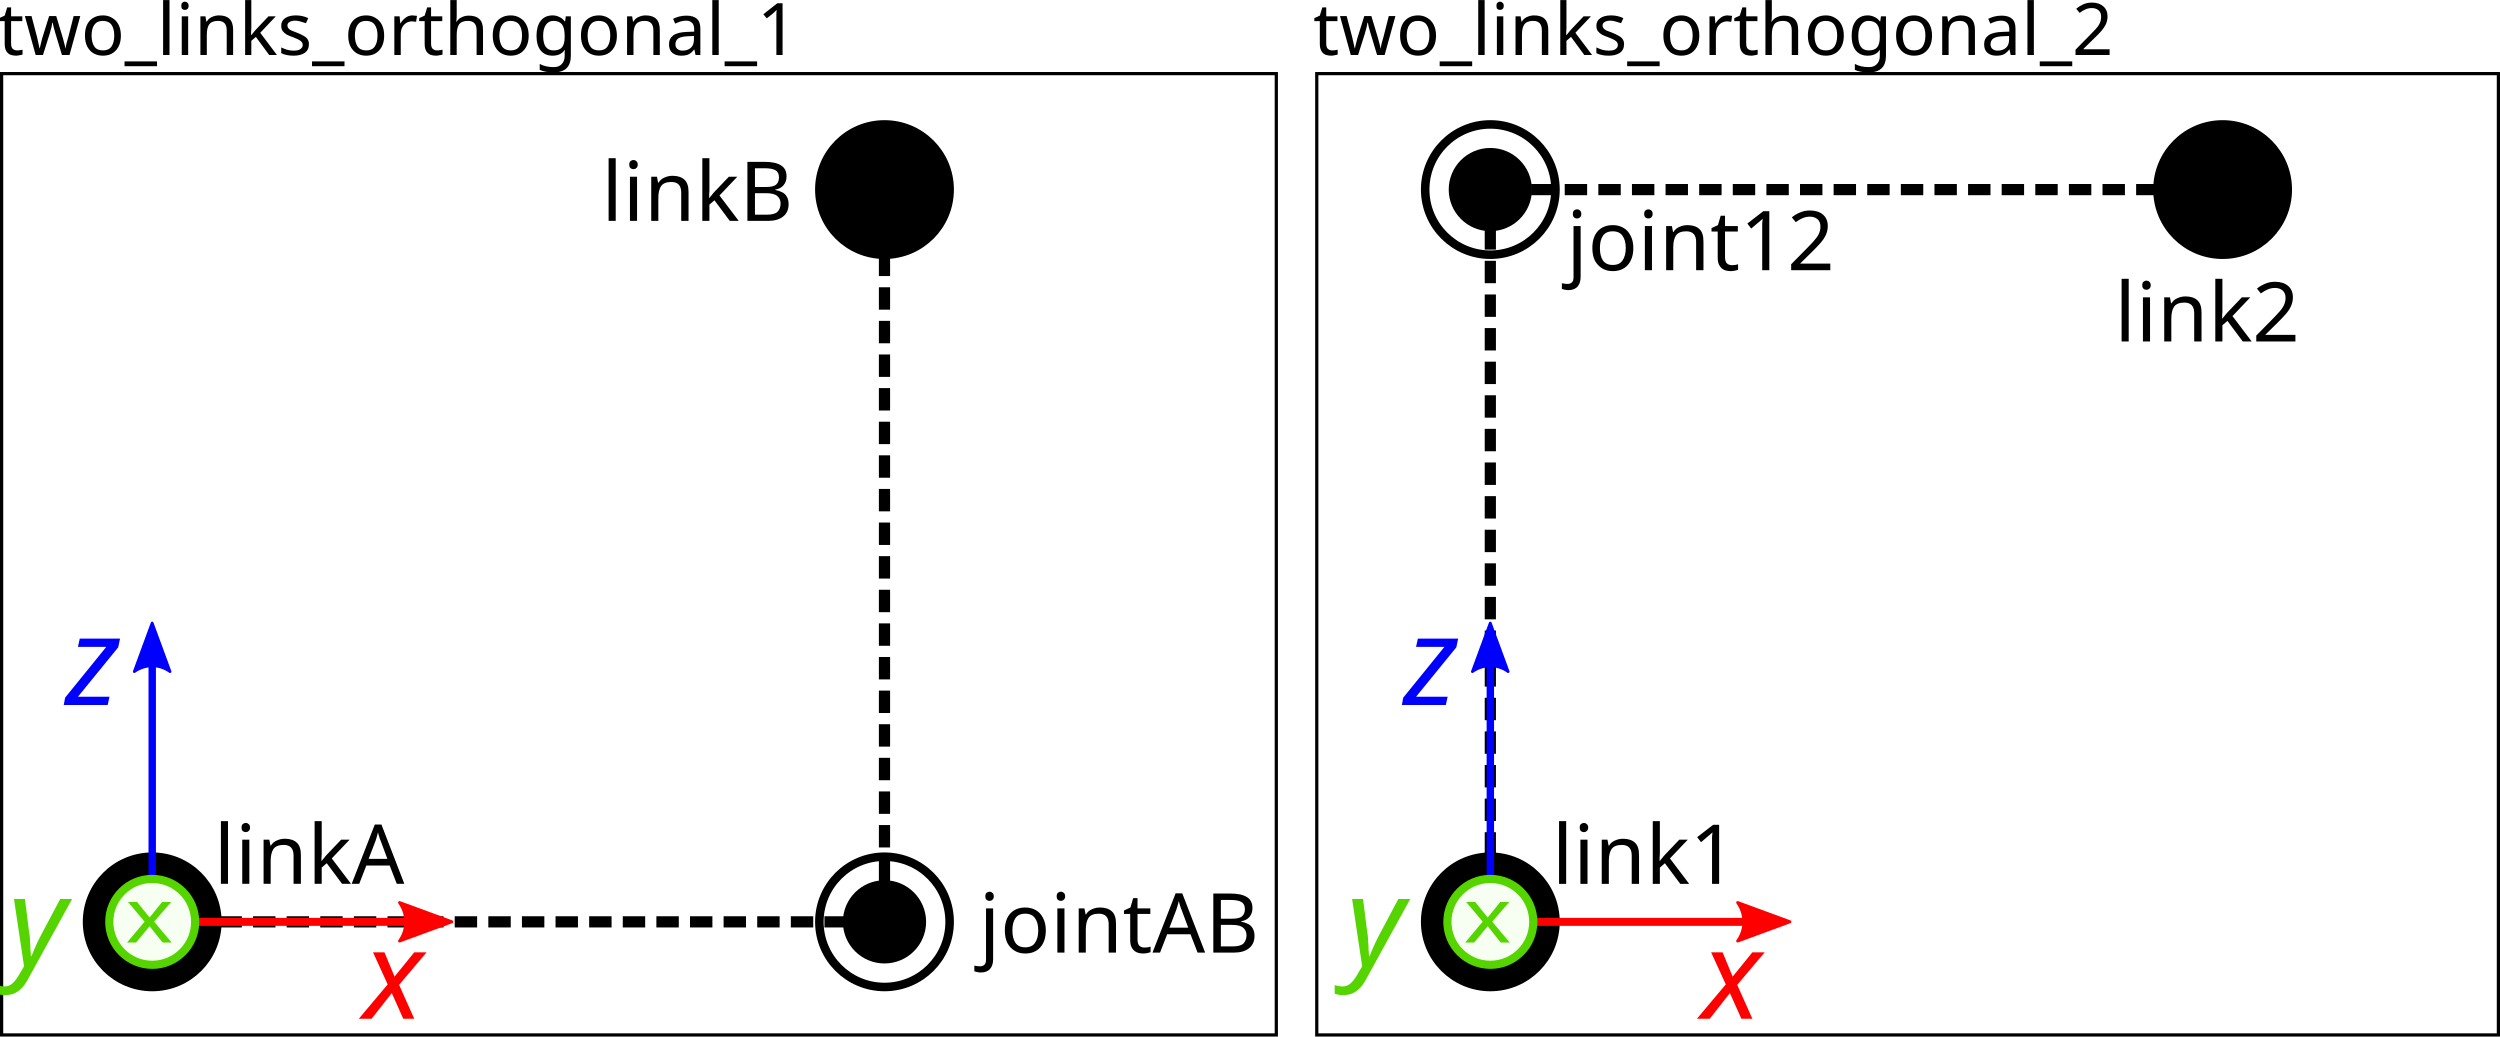
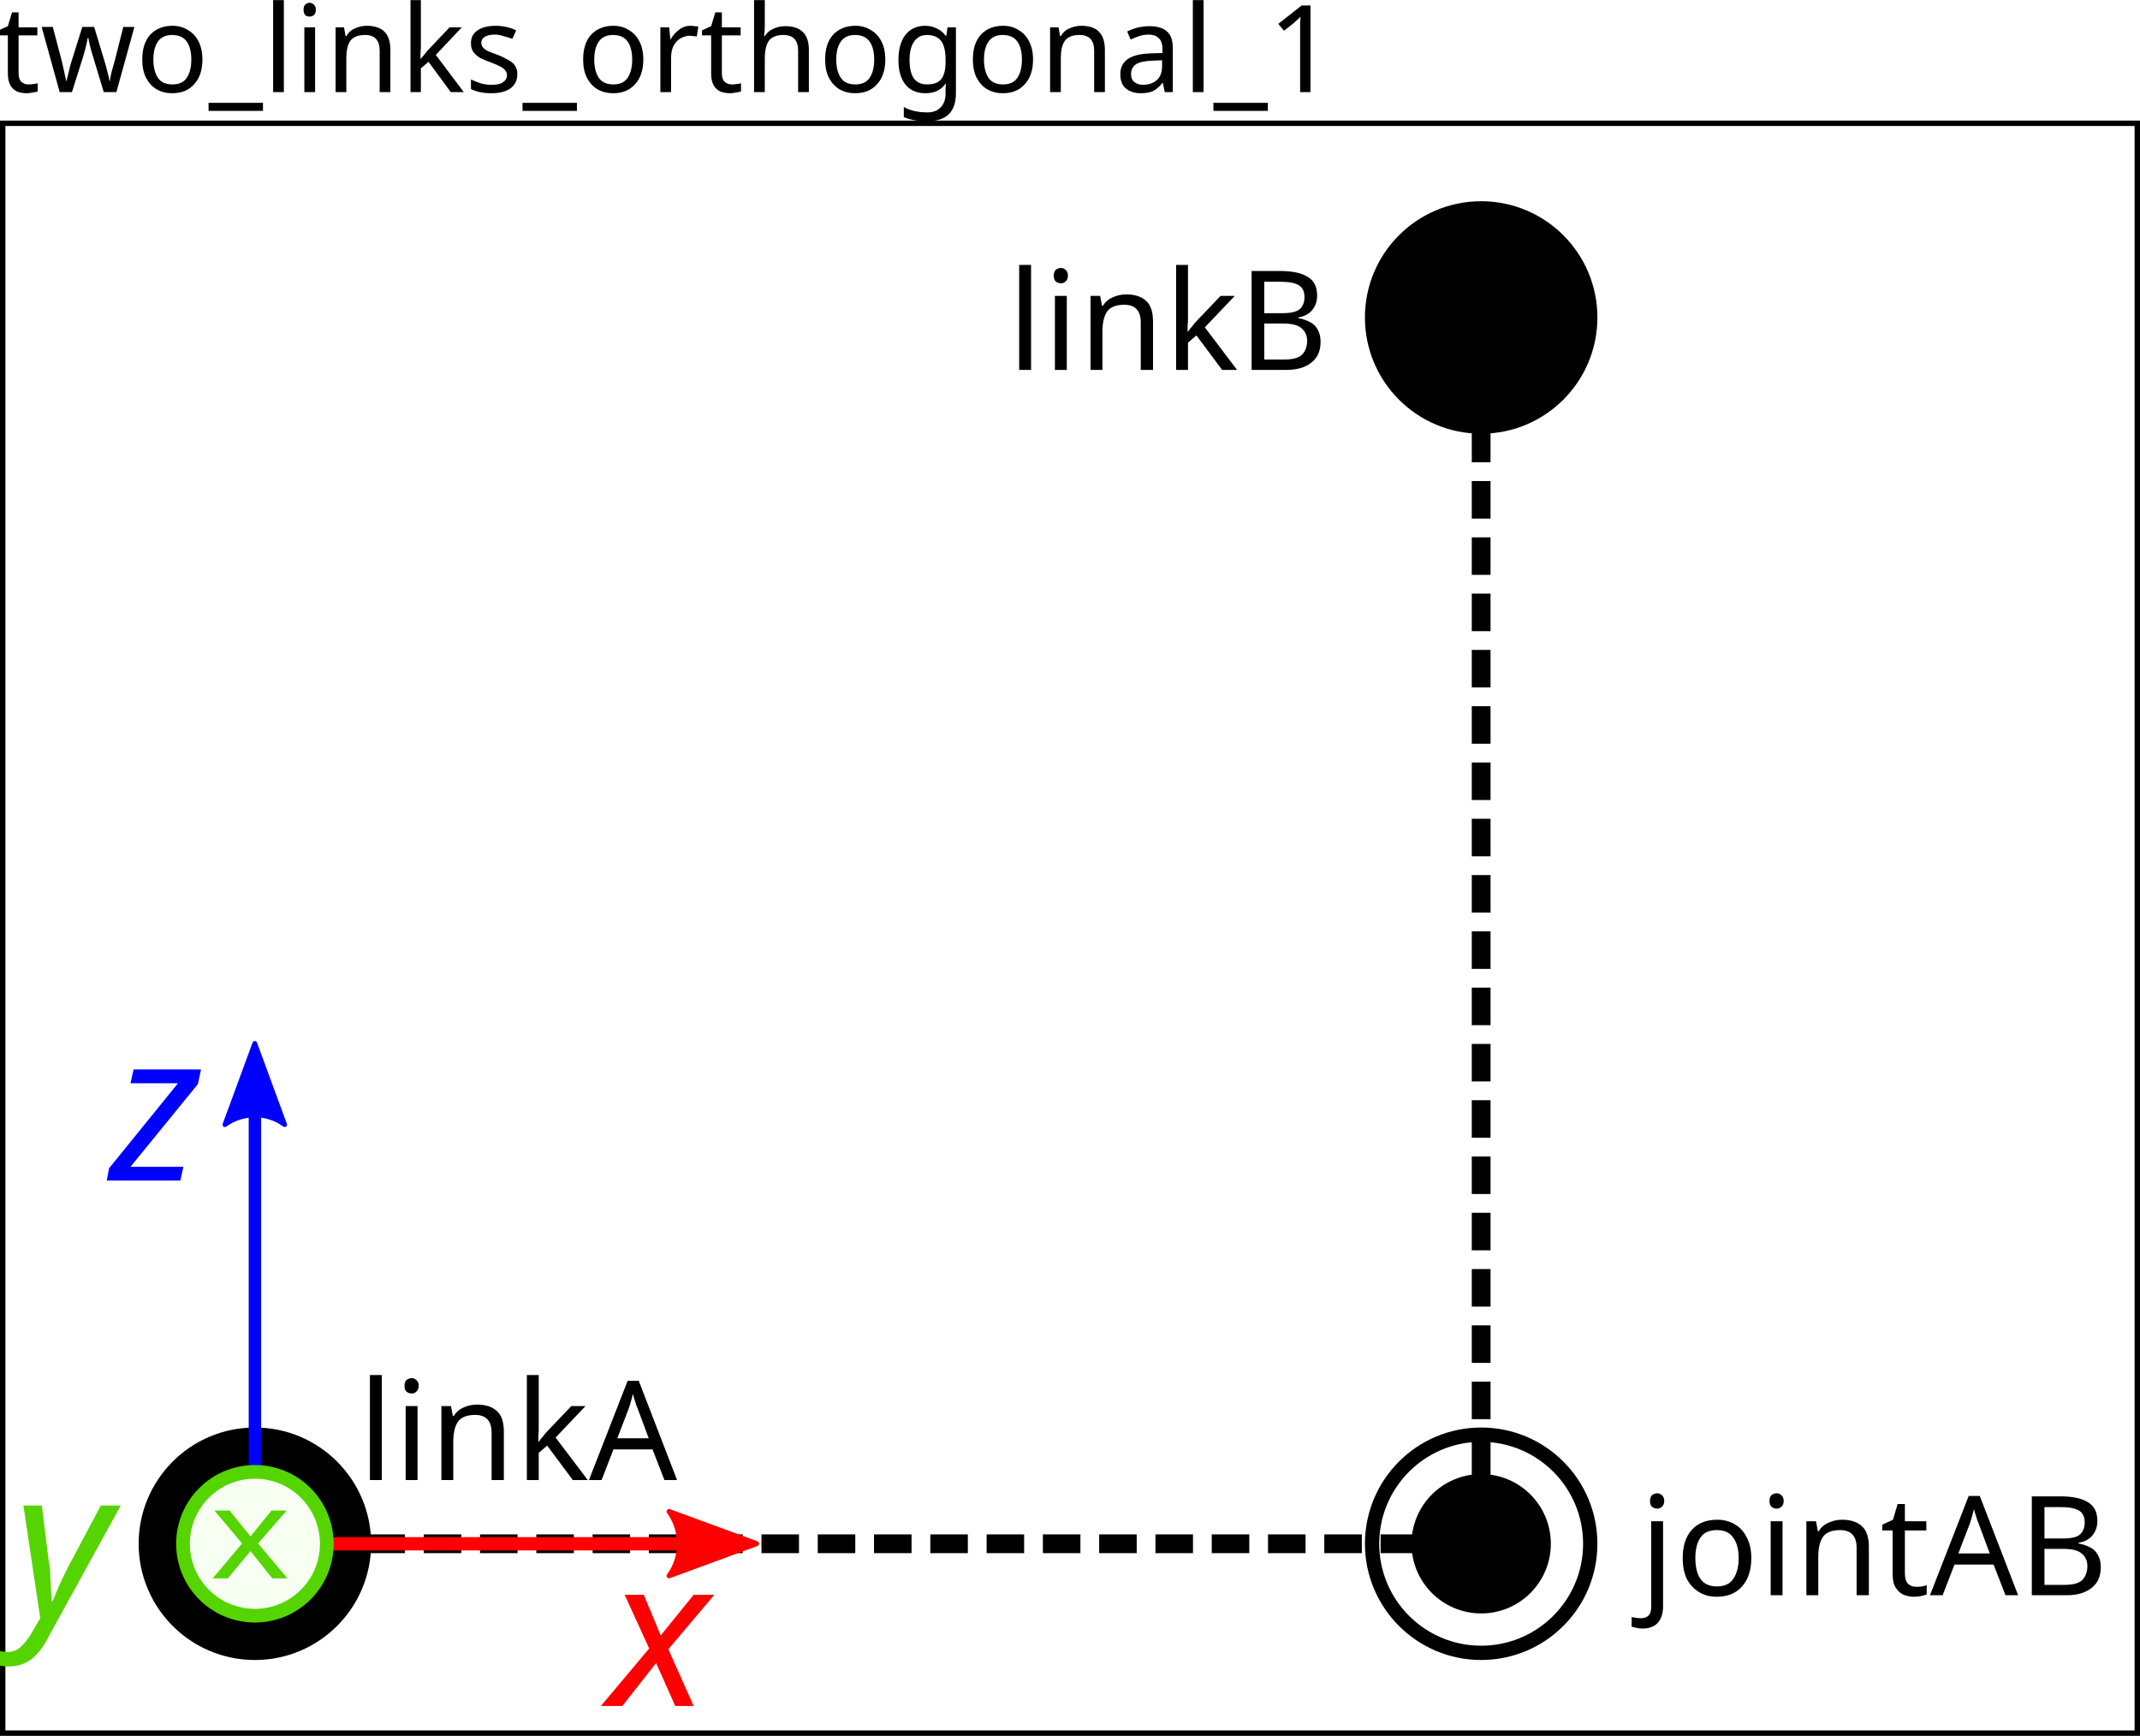
- <svg xmlns="http://www.w3.org/2000/svg" width="170.699mm" height="70.777mm" viewBox="0 0 170.699 70.777" version="1.1" id="svg8">
+ <svg xmlns="http://www.w3.org/2000/svg" width="87.256mm" height="70.777mm" viewBox="0 0 87.256 70.777" version="1.1" id="svg8">
  <defs id="defs2">
    <marker style="overflow:visible" id="marker9595" refX="0" refY="0" orient="auto">
      <path transform="scale(-0.6)" d="M 8.719,4.034 -2.207,0.016 8.719,-4.002 c -1.745,2.372 -1.735,5.617 -6e-7,8.035 z" style="fill:#55d400;fill-opacity:1;fill-rule:evenodd;stroke:#55d400;stroke-width:0.625;stroke-linejoin:round;stroke-opacity:1" id="path9593" />
    </marker>
    <marker orient="auto" refY="0" refX="0" id="Arrow2Send" style="overflow:visible">
      <path id="path2714" style="fill:#55d400;fill-opacity:1;fill-rule:evenodd;stroke:#55d400;stroke-width:0.625;stroke-linejoin:round;stroke-opacity:1" d="M 8.719,4.034 -2.207,0.016 8.719,-4.002 c -1.745,2.372 -1.735,5.617 -6e-7,8.035 z" transform="matrix(-0.3,0,0,-0.3,0.69,0)" />
    </marker>
    <marker orient="auto" refY="0" refX="0" id="Arrow1Mend" style="overflow:visible">
      <path id="path2690" d="M 0,0 5,-5 -12.5,0 5,5 Z" style="fill:#55d400;fill-opacity:1;fill-rule:evenodd;stroke:#55d400;stroke-width:1pt;stroke-opacity:1" transform="matrix(-0.4,0,0,-0.4,-4,0)" />
    </marker>
    <marker orient="auto" refY="0" refX="0" id="marker9045" style="overflow:visible">
      <path id="path9043" d="M 0,0 5,-5 -12.5,0 5,5 Z" style="fill:#55d400;fill-opacity:1;fill-rule:evenodd;stroke:#55d400;stroke-width:1pt;stroke-opacity:1" transform="matrix(-0.2,0,0,-0.2,-1.2,0)" />
    </marker>
    <marker orient="auto" refY="0" refX="0" id="marker8987" style="overflow:visible">
      <path id="path8985" d="M 0,0 5,-5 -12.5,0 5,5 Z" style="fill:#55d400;fill-opacity:1;fill-rule:evenodd;stroke:#55d400;stroke-width:1pt;stroke-opacity:1" transform="matrix(-0.2,0,0,-0.2,-1.2,0)" />
    </marker>
    <marker orient="auto" refY="0" refX="0" id="marker6759" style="overflow:visible">
      <path id="path6757" style="fill:#0000ff;fill-opacity:1;fill-rule:evenodd;stroke:#0000ff;stroke-width:0.625;stroke-linejoin:round;stroke-opacity:1" d="M 8.719,4.034 -2.207,0.016 8.719,-4.002 c -1.745,2.372 -1.735,5.617 -6e-7,8.035 z" transform="scale(-0.6)" />
    </marker>
    <marker orient="auto" refY="0" refX="0" id="marker6375" style="overflow:visible">
      <path id="path6373" style="fill:#ff0000;fill-opacity:1;fill-rule:evenodd;stroke:#ff0000;stroke-width:0.625;stroke-linejoin:round;stroke-opacity:1" d="M 8.719,4.034 -2.207,0.016 8.719,-4.002 c -1.745,2.372 -1.735,5.617 -6e-7,8.035 z" transform="scale(-0.6)" />
    </marker>
    <marker orient="auto" refY="0" refX="0" id="Arrow2Sstart" style="overflow:visible">
      <path id="path2711" style="fill:#000000;fill-opacity:1;fill-rule:evenodd;stroke:#000000;stroke-width:0.625;stroke-linejoin:round;stroke-opacity:1" d="M 8.719,4.034 -2.207,0.016 8.719,-4.002 c -1.745,2.372 -1.735,5.617 -6e-7,8.035 z" transform="matrix(0.3,0,0,0.3,-0.69,0)" />
    </marker>
    <marker orient="auto" refY="0" refX="0" id="Arrow1Send" style="overflow:visible">
      <path id="path2696" d="M 0,0 5,-5 -12.5,0 5,5 Z" style="fill:#55d400;fill-opacity:1;fill-rule:evenodd;stroke:#55d400;stroke-width:1pt;stroke-opacity:1" transform="matrix(-0.2,0,0,-0.2,-1.2,0)" />
    </marker>
    <marker orient="auto" refY="0" refX="0" id="Arrow1Lend" style="overflow:visible">
      <path id="path2684" d="M 0,0 5,-5 -12.5,0 5,5 Z" style="fill:#000000;fill-opacity:1;fill-rule:evenodd;stroke:#000000;stroke-width:1pt;stroke-opacity:1" transform="matrix(-0.8,0,0,-0.8,-10,0)" />
    </marker>
  </defs>
  <g id="layer1" transform="translate(4.066175,-229.5111)">
    <g id="g5886" transform="translate(1.5875,0.1940647)">
      <g transform="matrix(0.6404178,0,0,0.6404258,34.347,190.8192)" id="g823">
        <circle style="opacity:1;fill:none;fill-opacity:1;stroke:#000000;stroke-width:0.91;stroke-miterlimit:4;stroke-dasharray:none;stroke-opacity:1" id="path815" cx="31.842" cy="158.397" r="6.945" />
        <circle r="4.436" cy="158.397" cx="31.842" id="circle819" style="opacity:1;fill:#000000;fill-opacity:1;stroke:none;stroke-width:0.582;stroke-miterlimit:4;stroke-dasharray:none;stroke-opacity:1" />
      </g>
      <circle style="opacity:1;fill:#000000;fill-opacity:1;stroke:#000000;stroke-width:0.583;stroke-miterlimit:4;stroke-dasharray:none;stroke-opacity:1" id="path815-6" cx="4.739" cy="292.261" r="4.448" />
      <circle r="4.448" cy="242.261" cx="54.739" id="circle861" style="opacity:1;fill:#000000;fill-opacity:1;stroke:#000000;stroke-width:0.583;stroke-miterlimit:4;stroke-dasharray:none;stroke-opacity:1" />
      <path id="path4566" d="M 4.739,292.261 H 54.739 l 5.9e-5,-50" style="fill:none;stroke:#000000;stroke-width:0.765;stroke-linecap:butt;stroke-linejoin:miter;stroke-miterlimit:4;stroke-dasharray:1.53, 0.765;stroke-dashoffset:0;stroke-opacity:1" />
      <text id="text4589" y="289.666" x="8.946" style="font-style:normal;font-weight:normal;font-size:10.583px;line-height:1.25;font-family:sans-serif;letter-spacing:0px;word-spacing:0px;fill:#000000;fill-opacity:1;stroke:none;stroke-width:0.265" xml:space="preserve">
        <tspan style="font-size:5.644px;stroke-width:0.265" y="289.666" x="8.946" id="tspan4587">linkA</tspan>
      </text>
      <text id="text4593" y="244.402" x="35.419" style="font-style:normal;font-weight:normal;font-size:10.583px;line-height:1.25;font-family:sans-serif;letter-spacing:0px;word-spacing:0px;fill:#000000;fill-opacity:1;stroke:none;stroke-width:0.265" xml:space="preserve">
        <tspan style="font-size:5.644px;stroke-width:0.265" y="244.402" x="35.419" id="tspan4591">linkB</tspan>
      </text>
      <text xml:space="preserve" style="font-style:normal;font-weight:normal;font-size:5.644px;line-height:1.25;font-family:sans-serif;letter-spacing:0px;word-spacing:0px;fill:#000000;fill-opacity:1;stroke:none;stroke-width:0.265" x="61.188" y="294.358" id="text4597">
        <tspan id="tspan4595" x="61.188" y="294.358" style="font-size:5.644px;stroke-width:0.265">jointAB</tspan>
      </text>
    </g>
-     <g id="g6594" transform="translate(3.175)">
-       <g transform="matrix(0.6404178,0,0,0.6404258,74.1256,141.0132)" id="g823-7">
-         <circle style="opacity:1;fill:none;fill-opacity:1;stroke:#000000;stroke-width:0.91;stroke-miterlimit:4;stroke-dasharray:none;stroke-opacity:1" id="path815-5" cx="31.842" cy="158.397" r="6.945" />
-         <circle r="4.436" cy="158.397" cx="31.842" id="circle819-3" style="opacity:1;fill:#000000;fill-opacity:1;stroke:none;stroke-width:0.582;stroke-miterlimit:4;stroke-dasharray:none;stroke-opacity:1" />
-       </g>
-       <circle style="opacity:1;fill:#000000;fill-opacity:1;stroke:#000000;stroke-width:0.583;stroke-miterlimit:4;stroke-dasharray:none;stroke-opacity:1" id="path815-6-5" cx="94.518" cy="292.455" r="4.448" />
-       <circle r="4.448" cy="242.455" cx="144.518" id="circle861-6" style="opacity:1;fill:#000000;fill-opacity:1;stroke:#000000;stroke-width:0.583;stroke-miterlimit:4;stroke-dasharray:none;stroke-opacity:1" />
-       <path id="path4566-2" d="m 94.518,292.455 -6e-5,-50 50,-10e-6" style="opacity:1;vector-effect:none;fill:none;fill-opacity:1;stroke:#000000;stroke-width:0.765;stroke-linecap:butt;stroke-linejoin:miter;stroke-miterlimit:4;stroke-dasharray:1.53, 0.765;stroke-dashoffset:0;stroke-opacity:1" />
-       <text id="text4589-9" y="289.86" x="98.725" style="font-style:normal;font-weight:normal;font-size:10.583px;line-height:1.25;font-family:sans-serif;letter-spacing:0px;word-spacing:0px;fill:#000000;fill-opacity:1;stroke:none;stroke-width:0.265" xml:space="preserve">
-         <tspan style="font-size:5.644px;stroke-width:0.265" y="289.86" x="98.725" id="tspan4587-1">link1</tspan>
-       </text>
-       <text id="text4593-2" y="252.829" x="137.136" style="font-style:normal;font-weight:normal;font-size:10.583px;line-height:1.25;font-family:sans-serif;letter-spacing:0px;word-spacing:0px;fill:#000000;fill-opacity:1;stroke:none;stroke-width:0.265" xml:space="preserve">
-         <tspan style="font-size:5.644px;stroke-width:0.265" y="252.829" x="137.136" id="tspan4591-7">link2</tspan>
-       </text>
-       <text xml:space="preserve" style="font-style:normal;font-weight:normal;font-size:5.644px;line-height:1.25;font-family:sans-serif;letter-spacing:0px;word-spacing:0px;fill:#000000;fill-opacity:1;stroke:none;stroke-width:0.265" x="99.713" y="247.964" id="text4597-0">
-         <tspan id="tspan4595-9" x="99.713" y="247.964" style="font-size:5.644px;stroke-width:0.265">joint12</tspan>
-       </text>
-     </g>
    <rect style="opacity:1;fill:none;fill-opacity:1;stroke:#000000;stroke-width:0.22;stroke-miterlimit:4;stroke-dasharray:none;stroke-opacity:1" id="rect5888" width="87.036" height="65.639" x="-3.956" y="234.538" />
-     <rect y="234.538" x="85.842" height="65.639" width="80.681" id="rect5892" style="opacity:1;fill:none;fill-opacity:1;stroke:#000000;stroke-width:0.22;stroke-miterlimit:4;stroke-dasharray:none;stroke-opacity:1" />
    <g id="g9855" transform="matrix(2,0,0,2,-139.4947,-196.9004)">
      <path id="path9569" d="m 72.911,244.811 v -10" style="fill:none;stroke:#0000ff;stroke-width:0.253;stroke-linecap:butt;stroke-linejoin:miter;stroke-miterlimit:4;stroke-dasharray:none;stroke-opacity:1;marker-end:url(#marker6759)" />
      <path id="path9573" d="m 72.778,244.678 h 10" style="fill:#ff0000;stroke:#ff0000;stroke-width:0.272;stroke-linecap:butt;stroke-linejoin:miter;stroke-miterlimit:4;stroke-dasharray:none;stroke-opacity:1;marker-end:url(#marker6375)" />
      <text xml:space="preserve" style="font-style:italic;font-variant:normal;font-weight:normal;font-stretch:normal;font-size:2.822px;line-height:1.25;font-family:sans-serif;-inkscape-font-specification:'sans-serif Italic';letter-spacing:0px;word-spacing:0px;fill:#ff0000;fill-opacity:1;stroke:none;stroke-width:0.265" x="80.12" y="247.987" id="text9577">
        <tspan id="tspan9575" x="80.12" y="247.987" style="font-style:italic;font-variant:normal;font-weight:normal;font-stretch:normal;font-size:4.233px;font-family:sans-serif;-inkscape-font-specification:'sans-serif Italic';fill:#ff0000;stroke-width:0.265">x</tspan>
      </text>
      <text id="text9581" y="237.273" x="69.953" style="font-style:italic;font-variant:normal;font-weight:normal;font-stretch:normal;font-size:2.822px;line-height:1.25;font-family:sans-serif;-inkscape-font-specification:'sans-serif Italic';letter-spacing:0px;word-spacing:0px;fill:#0000ff;fill-opacity:1;stroke:none;stroke-width:0.265" xml:space="preserve">
        <tspan style="font-style:italic;font-variant:normal;font-weight:normal;font-stretch:normal;font-size:4.233px;font-family:sans-serif;-inkscape-font-specification:'sans-serif Italic';fill:#0000ff;fill-opacity:1;stroke-width:0.265" y="237.273" x="69.953" id="tspan9579">z</tspan>
      </text>
      <text id="text9585" y="246.167" x="67.988" style="font-style:italic;font-variant:normal;font-weight:normal;font-stretch:normal;font-size:2.822px;line-height:1.25;font-family:sans-serif;-inkscape-font-specification:'sans-serif Italic';letter-spacing:0px;word-spacing:0px;fill:#55d400;fill-opacity:1;stroke:none;stroke-width:0.265" xml:space="preserve">
        <tspan style="font-style:italic;font-variant:normal;font-weight:normal;font-stretch:normal;font-size:4.233px;font-family:sans-serif;-inkscape-font-specification:'sans-serif Italic';fill:#55d400;fill-opacity:1;stroke-width:0.265" y="246.167" x="67.988" id="tspan9583">y</tspan>
      </text>
      <circle style="opacity:1;vector-effect:none;fill:#f6fff1;fill-opacity:1;stroke:#55d400;stroke-width:0.279;stroke-linecap:butt;stroke-linejoin:miter;stroke-miterlimit:4;stroke-dasharray:none;stroke-dashoffset:0;stroke-opacity:1" id="path9681" cx="72.911" cy="244.678" r="1.466" />
      <text transform="scale(1.095445,0.9128709)" id="text9591" y="268.803" x="65.728" style="font-style:normal;font-weight:normal;font-size:2.823px;line-height:1.25;font-family:sans-serif;letter-spacing:0px;word-spacing:0px;fill:#55d400;fill-opacity:1;stroke:none;stroke-width:0.071" xml:space="preserve">
        <tspan style="fill:#55d400;fill-opacity:1;stroke-width:0.071" y="268.803" x="65.728" id="tspan9589">x</tspan>
      </text>
    </g>
-     <g id="g10077" transform="matrix(2,0,0,2,-48.12861,-196.9004)">
-       <path style="fill:none;stroke:#0000ff;stroke-width:0.253;stroke-linecap:butt;stroke-linejoin:miter;stroke-miterlimit:4;stroke-dasharray:none;stroke-opacity:1;marker-end:url(#marker6759)" d="m 72.911,244.811 v -10" id="path10055" />
-       <path style="fill:#ff0000;stroke:#ff0000;stroke-width:0.272;stroke-linecap:butt;stroke-linejoin:miter;stroke-miterlimit:4;stroke-dasharray:none;stroke-opacity:1;marker-end:url(#marker6375)" d="m 72.778,244.678 h 10" id="path10057" />
-       <text id="text10061" y="247.987" x="80.12" style="font-style:italic;font-variant:normal;font-weight:normal;font-stretch:normal;font-size:2.822px;line-height:1.25;font-family:sans-serif;-inkscape-font-specification:'sans-serif Italic';letter-spacing:0px;word-spacing:0px;fill:#ff0000;fill-opacity:1;stroke:none;stroke-width:0.265" xml:space="preserve">
-         <tspan style="font-style:italic;font-variant:normal;font-weight:normal;font-stretch:normal;font-size:4.233px;font-family:sans-serif;-inkscape-font-specification:'sans-serif Italic';fill:#ff0000;stroke-width:0.265" y="247.987" x="80.12" id="tspan10059">x</tspan>
-       </text>
-       <text xml:space="preserve" style="font-style:italic;font-variant:normal;font-weight:normal;font-stretch:normal;font-size:2.822px;line-height:1.25;font-family:sans-serif;-inkscape-font-specification:'sans-serif Italic';letter-spacing:0px;word-spacing:0px;fill:#0000ff;fill-opacity:1;stroke:none;stroke-width:0.265" x="69.953" y="237.273" id="text10065">
-         <tspan id="tspan10063" x="69.953" y="237.273" style="font-style:italic;font-variant:normal;font-weight:normal;font-stretch:normal;font-size:4.233px;font-family:sans-serif;-inkscape-font-specification:'sans-serif Italic';fill:#0000ff;fill-opacity:1;stroke-width:0.265">z</tspan>
-       </text>
-       <text xml:space="preserve" style="font-style:italic;font-variant:normal;font-weight:normal;font-stretch:normal;font-size:2.822px;line-height:1.25;font-family:sans-serif;-inkscape-font-specification:'sans-serif Italic';letter-spacing:0px;word-spacing:0px;fill:#55d400;fill-opacity:1;stroke:none;stroke-width:0.265" x="67.988" y="246.167" id="text10069">
-         <tspan id="tspan10067" x="67.988" y="246.167" style="font-style:italic;font-variant:normal;font-weight:normal;font-stretch:normal;font-size:4.233px;font-family:sans-serif;-inkscape-font-specification:'sans-serif Italic';fill:#55d400;fill-opacity:1;stroke-width:0.265">y</tspan>
-       </text>
-       <circle r="1.466" cy="244.678" cx="72.911" id="circle10071" style="opacity:1;vector-effect:none;fill:#f6fff1;fill-opacity:1;stroke:#55d400;stroke-width:0.279;stroke-linecap:butt;stroke-linejoin:miter;stroke-miterlimit:4;stroke-dasharray:none;stroke-dashoffset:0;stroke-opacity:1" />
-       <text xml:space="preserve" style="font-style:normal;font-weight:normal;font-size:2.823px;line-height:1.25;font-family:sans-serif;letter-spacing:0px;word-spacing:0px;fill:#55d400;fill-opacity:1;stroke:none;stroke-width:0.071" x="65.728" y="268.803" id="text10075" transform="scale(1.095445,0.9128709)">
-         <tspan id="tspan10073" x="65.728" y="268.803" style="fill:#55d400;fill-opacity:1;stroke-width:0.071">x</tspan>
-       </text>
-     </g>
    <text xml:space="preserve" style="font-style:normal;font-weight:normal;font-size:10.583px;line-height:1.25;font-family:sans-serif;letter-spacing:0px;word-spacing:0px;fill:#000000;fill-opacity:1;stroke:none;stroke-width:0.265" x="-4.199" y="233.263" id="text10381">
      <tspan id="tspan10379" x="-4.199" y="233.263" style="font-weight:normal;font-size:4.939px;stroke-width:0.265">two_links_orthogonal_1</tspan>
    </text>
-     <text id="text10385" y="233.263" x="85.599" style="font-style:normal;font-weight:normal;font-size:10.583px;line-height:1.25;font-family:sans-serif;letter-spacing:0px;word-spacing:0px;fill:#000000;fill-opacity:1;stroke:none;stroke-width:0.265" xml:space="preserve">
-       <tspan style="font-weight:normal;font-size:4.939px;stroke-width:0.265" y="233.263" x="85.599" id="tspan10383">two_links_orthogonal_2</tspan>
-     </text>
  </g>
</svg>
